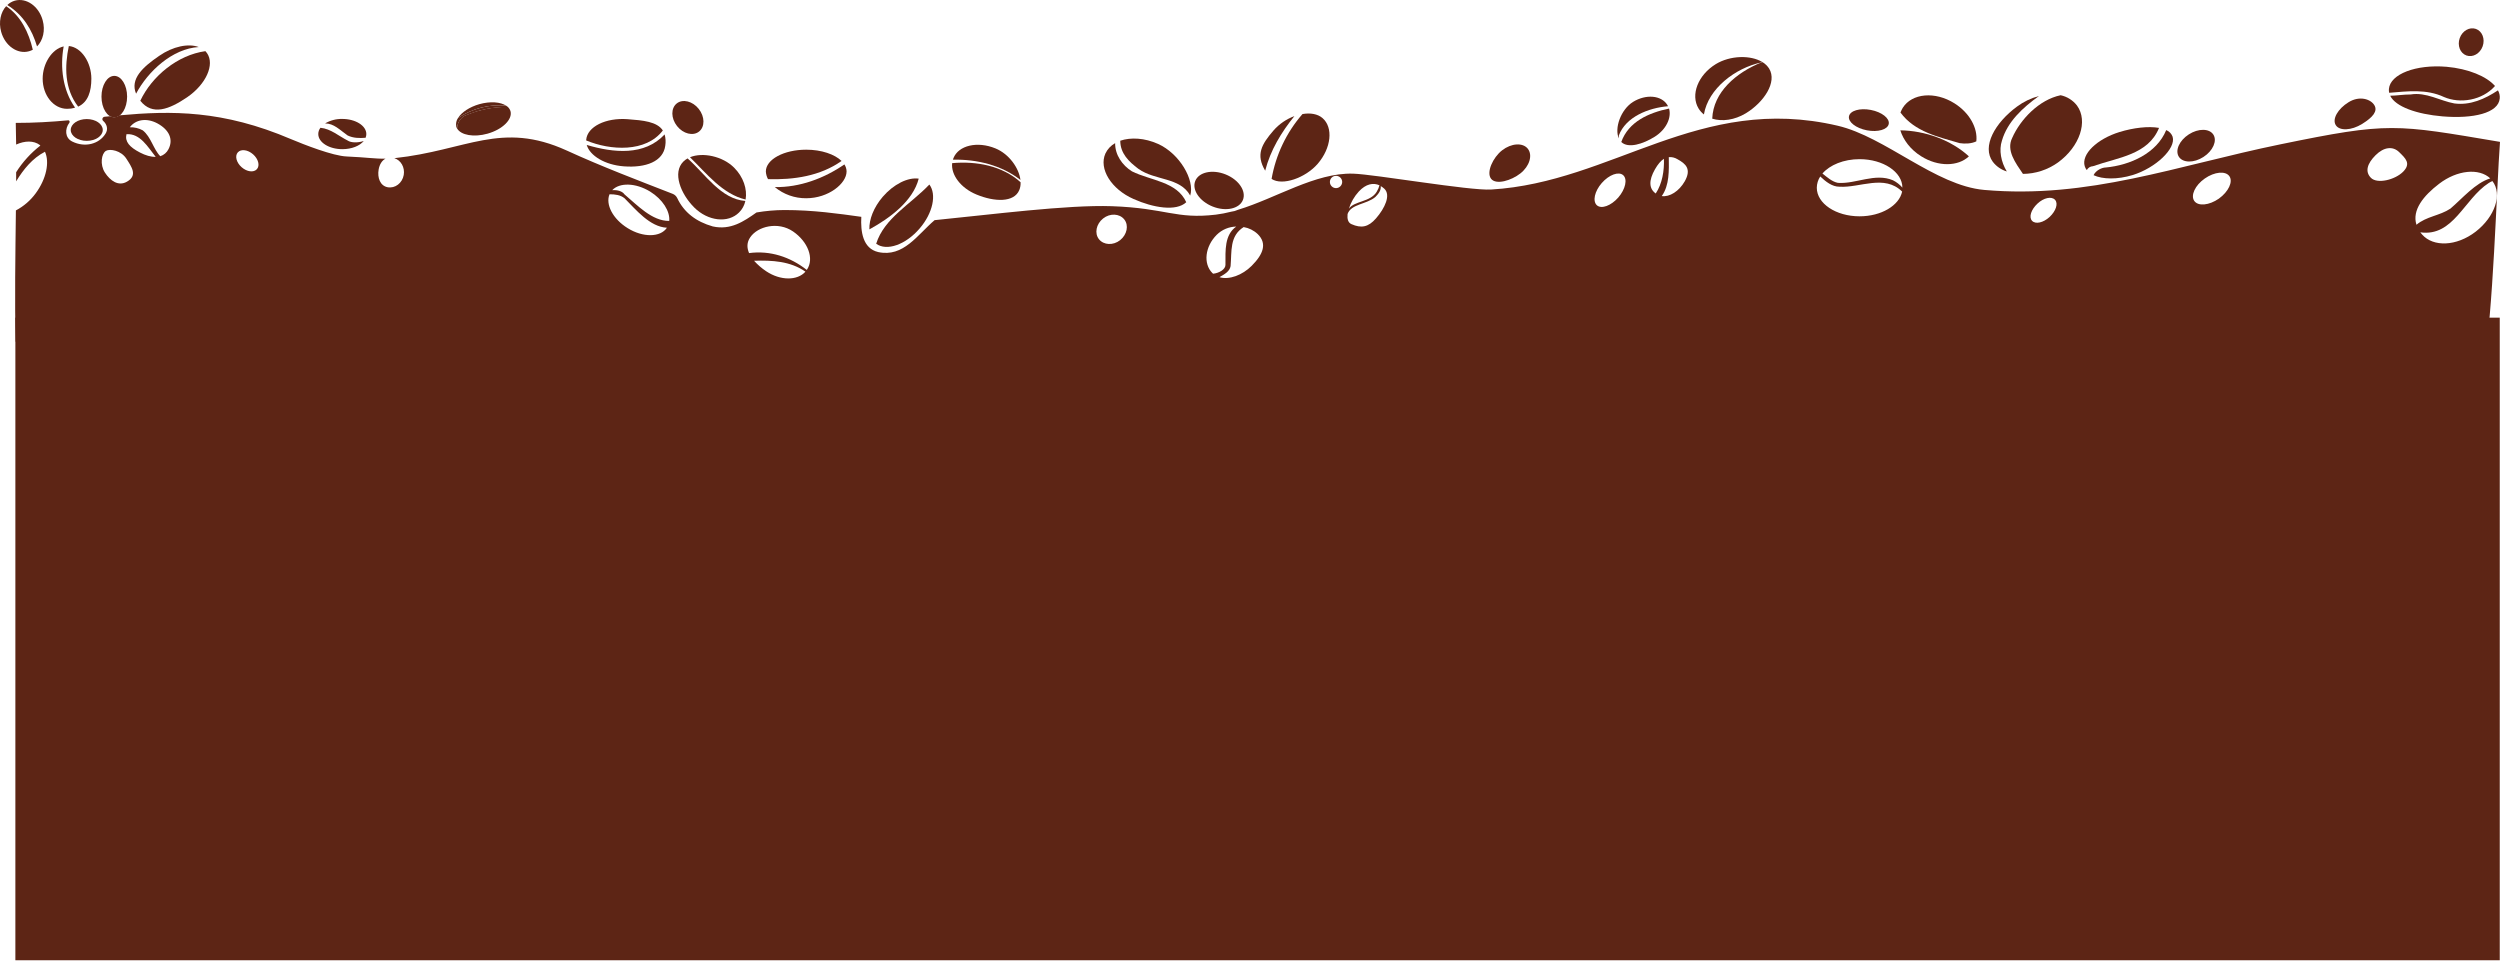
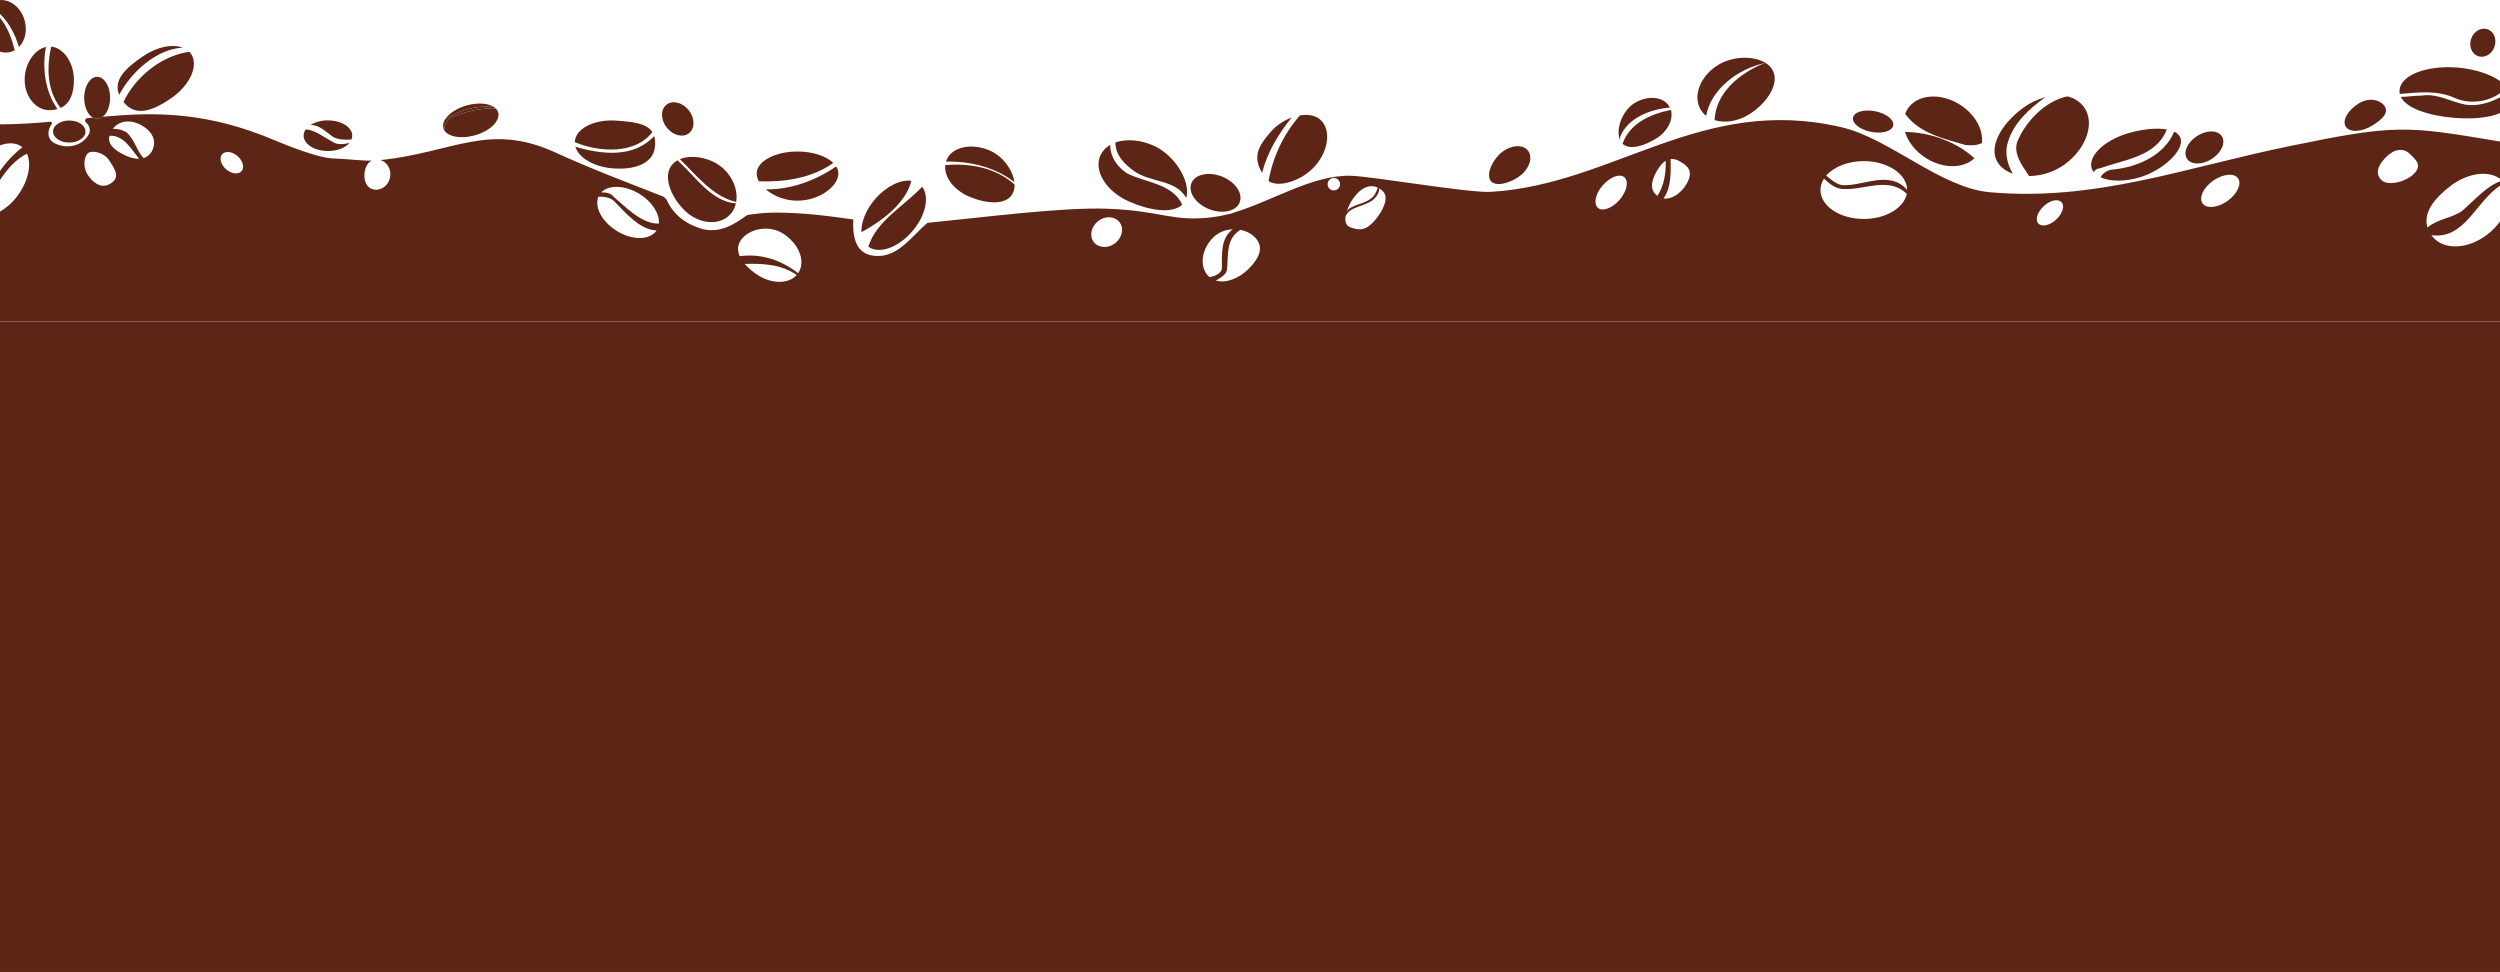
- <svg xmlns="http://www.w3.org/2000/svg" id="aee5cc19-6734-4a90-975c-88aae2fbf8c3" data-name="bf09c82b-3bc6-4156-9080-5dea4ad38586" viewBox="0 0 1951.1 749.42">
-   <path d="M21.3,15.8C18.3,4.8,8.5-2-.4.5A14.06,14.06,0,0,0-6.3,3.9C6,11.6,12.9,22.9,16.9,36.2,21.6,31.5,23.5,23.7,21.3,15.8Z" transform="translate(12 0.02)" fill="#5d2515" />
-   <path d="M-7.2,4.8c-4.3,4.7-6,12.4-3.9,20C-8.1,35.7,1.6,42.5,10.6,40a15.66,15.66,0,0,0,3-1.2C10.5,25.4,4.3,12.5-7.2,4.8Z" transform="translate(12 0.02)" fill="#5d2515" />
-   <path d="M37.7,36.2c-9.2,2-16.4,13.4-16.4,25.2,0,13,8.5,23.5,19,23.5a20.87,20.87,0,0,0,6.1-.8v-.4C37.1,70.6,34.7,52.4,37.7,36.2Z" transform="translate(12 0.02)" fill="#5d2515" />
-   <path d="M41.7,35.9c-3.3,16-3.5,33.3,7.3,47.3,7.7-3.5,10.3-11.9,10.3-21.8C59.3,48.8,51.6,36.8,41.7,35.9Z" transform="translate(12 0.02)" fill="#5d2515" />
-   <ellipse cx="89.2" cy="75.42" rx="10" ry="16.2" fill="#5d2515" />
-   <ellipse cx="67.7" cy="101.42" rx="12.5" ry="8.5" fill="#5d2515" />
-   <path d="M149.6,41.5a10.1,10.1,0,0,0-1.3-1.6c-21.7,3-41.7,19.5-50.8,38.7,9.3,11.8,22.5,6.9,36.8-2.9C148.8,65.7,155.7,50.4,149.6,41.5Z" transform="translate(12 0.02)" fill="#5d2515" />
-   <path d="M112.2,43.6c-12.9,8.8-22.8,18-18,29.5,9.2-17.4,28.3-35.2,48.9-36.4C135.1,33.7,123,36.1,112.2,43.6Z" transform="translate(12 0.02)" fill="#5d2515" />
-   <path d="M259.4,109.7c-7-3.5-13.2-9.2-21.3-10a7.88,7.88,0,0,0-1.7,4.9c0,6.5,8.4,11.8,18.8,11.8,7.3,0,13.6-2.6,16.7-6.4C267.2,111.6,261.9,111.4,259.4,109.7Z" transform="translate(12 0.02)" fill="#5d2515" />
-   <path d="M273.3,107.5a7.17,7.17,0,0,0,.6-2.9c0-6.5-8.4-11.8-18.8-11.8a25.36,25.36,0,0,0-13.4,3.5c6.9,0,11.5,5.1,17.6,9.4C263.7,107.8,268.4,107.9,273.3,107.5Z" transform="translate(12 0.02)" fill="#5d2515" />
-   <path d="M384.3,83.4a81.31,81.31,0,0,0-31.9,6.2c-4.4,1.2-7.6,6-7.7,10.6,3,5.3,13.1,7.1,23.8,4.1,11.7-3.3,19.7-11.2,17.9-17.6A7.77,7.77,0,0,0,384.3,83.4Z" transform="translate(12 0.02)" fill="#5d2515" />
-   <path d="M383.1,82.5c-4.5-3-12.6-3.6-21.1-1.2-7.6,2.2-13.7,6.3-16.5,10.7C356.5,84.7,370.2,81,383.1,82.5Z" transform="translate(12 0.02)" fill="#5d2515" />
-   <path d="M345.5,92a8.87,8.87,0,0,0-1.4,6.9,5.91,5.91,0,0,0,.6,1.4c.1-4.6,3.3-9.4,7.7-10.6a81.31,81.31,0,0,1,31.9-6.2,10.59,10.59,0,0,0-1.2-1C370.2,81,356.5,84.7,345.5,92Z" transform="translate(12 0.02)" fill="#5d2515" />
-   <path d="M505.3,101.8c-4.5-6.9-15.4-7.9-27.5-8.8-17.1-1.3-31.5,5.9-32.3,16.1v.5C464.5,117.5,492.1,119.1,505.3,101.8Z" transform="translate(12 0.02)" fill="#5d2515" />
-   <path d="M445.9,113.1c2.5,8.5,14.3,15.6,29,16.7,17.1,1.3,30.7-3.8,32.3-16.1a20.2,20.2,0,0,0-.5-8.8C490.9,121.8,466.9,119.3,445.9,113.1Z" transform="translate(12 0.02)" fill="#5d2515" />
-   <path d="M524.6,123.6a15.94,15.94,0,0,0-3.3,2.5c-8.6,8.6-2.2,25.1,8.5,35.8s26.4,12.5,35,3.9a17.78,17.78,0,0,0,4.9-9C550.6,155.4,538.5,135.9,524.6,123.6Z" transform="translate(12 0.02)" fill="#5d2515" />
-   <path d="M569.9,155.7c1.4-8.1-1.7-17.6-9-24.9-8.9-8.9-24.5-12.2-34.4-8.1C539.4,135.3,551.9,151.5,569.9,155.7Z" transform="translate(12 0.02)" fill="#5d2515" />
-   <path d="M644.8,125.6c-5.4-5.2-15.7-8.8-27.6-8.8-17.4,0-31.5,7.6-31.5,17a13.86,13.86,0,0,0,1.7,6C607.5,140.4,628.1,137.4,644.8,125.6Z" transform="translate(12 0.02)" fill="#5d2515" />
-   <path d="M592.7,146a37.88,37.88,0,0,0,24.5,8.7c17.4,0,31.5-11.5,31.5-20.9a10.16,10.16,0,0,0-1.7-5.5C631,139.3,612,146.3,592.7,146Z" transform="translate(12 0.02)" fill="#5d2515" />
-   <ellipse cx="524.89" cy="91.71" rx="10.8" ry="14" transform="translate(68.77 346.27) rotate(-38.45)" fill="#5d2515" />
-   <path d="M705,139.4c-8.3-1.2-19.5,4.2-28.1,14.2-7.1,8.3-10.7,17.8-10.4,25.4C682.8,170.1,700.6,156.7,705,139.4Z" transform="translate(12 0.02)" fill="#5d2515" />
-   <path d="M713.3,144c-14.6,15.4-35.2,26.2-41.5,46.2,8.2,6,23.1.8,34-12C716.1,166.2,719.1,151.6,713.3,144Z" transform="translate(12 0.02)" fill="#5d2515" />
-   <path d="M731.1,127.3c-1,9.2,6.8,19.5,19,24.5,14,5.8,29.3,6.4,33.4-3.5a14,14,0,0,0,1-6.1C770.2,129.3,749.9,125.6,731.1,127.3Z" transform="translate(12 0.02)" fill="#5d2515" />
-   <path d="M784.4,140.4c-1.2-9.3-8.8-20.2-19.5-24.6-14.1-5.8-28.8-2.4-32.8,7.6a5.64,5.64,0,0,0-.4,1.2C750.3,124.2,769.5,128.8,784.4,140.4Z" transform="translate(12 0.02)" fill="#5d2515" />
-   <path d="M891.8,112.3c-10.5-4.7-21.3-5.3-29.5-2.5,0,9.8,6.6,16.3,14.1,21.9,13.1,9.4,32.4,6.4,40.5,20.9C920.6,140.4,908.5,119.8,891.8,112.3Z" transform="translate(12 0.02)" fill="#5d2515" />
-   <path d="M871.4,133.7c-7.5-4.7-13.2-12.8-13.1-22a18.05,18.05,0,0,0-7.6,8.1c-5.3,11.9,4.5,27.8,22,35.5,15.2,6.8,33.3,9.9,41.1,2.5C906.5,141.6,886,141,871.4,133.7Z" transform="translate(12 0.02)" fill="#5d2515" />
-   <path d="M982,101.7c-9.6,11.1-14,19-6.6,31.5,4.1-16,12.6-30,22.8-42.6A40.23,40.23,0,0,0,982,101.7Z" transform="translate(12 0.02)" fill="#5d2515" />
-   <path d="M1020.1,92.1c-3.7-3.2-9.5-4.2-15.6-3.1a104.16,104.16,0,0,0-24.1,50.6c8.3,5.6,26.4-.7,36-11.8C1027,115.5,1028.7,99.5,1020.1,92.1Z" transform="translate(12 0.02)" fill="#5d2515" />
-   <ellipse cx="941.2" cy="150.69" rx="13.5" ry="20" transform="matrix(0.37, -0.93, 0.93, 0.37, 463.04, 968.2)" fill="#5d2515" />
-   <path d="M1151.7,139.5c-3.9-5,1.4-16.6,8.6-22.2s16.2-6.2,20.1-1.2,1.3,13.6-5.8,19.2S1155.6,144.5,1151.7,139.5Z" transform="translate(12 0.02)" fill="#5d2515" />
-   <path d="M1362.6,48.7l.8-.3c-9.2-5.6-25.1-5.2-36.3,1.6-13.9,8.5-19.9,24-13.5,34.6a17.11,17.11,0,0,0,4.2,4.7C1321.2,69.1,1342.2,53.1,1362.6,48.7Z" transform="translate(12 0.02)" fill="#5d2515" />
-   <path d="M1363.5,48.4l-.8.3,1-.2Z" transform="translate(12 0.02)" fill="#5d2515" />
-   <path d="M1368.7,53.5a16.24,16.24,0,0,0-5.1-5l-1,.2c-19.6,8-37.5,23.1-38.3,43.9,7.7,2.4,17.4,1.1,26.2-4.2C1364.5,79.9,1375.2,64.1,1368.7,53.5Z" transform="translate(12 0.02)" fill="#5d2515" />
-   <path d="M1289.8,82.9a6,6,0,0,0-.6-1.1c-4.7-7.5-16.6-8.5-26.7-2.3-9.6,6-14.7,20.6-11.1,28.5v-2.3C1256.8,91.2,1274.6,84.1,1289.8,82.9Z" transform="translate(12 0.02)" fill="#5d2515" />
-   <path d="M1253.3,110.8c5.4,5.2,16.8,1.7,26.1-4.1,8.8-5.5,13.3-14.7,11.2-22C1274.8,88,1259,94.9,1253.3,110.8Z" transform="translate(12 0.02)" fill="#5d2515" />
-   <path d="M1487.3,121.9c13.3,8.4,28.9,8.1,37.3.1-13.9-12.8-34.5-20.1-53.5-20.3C1473.4,109.2,1479,116.7,1487.3,121.9Z" transform="translate(12 0.02)" fill="#5d2515" />
-   <path d="M1513.3,80.6c-15.1-9.5-33.1-7.9-40.3,3.5a25.28,25.28,0,0,0-1.8,3.7c11.1,15.1,29.6,19,46.2,23.9,4.1.6,9.1.5,13-1.4C1531.6,99.9,1525.1,88,1513.3,80.6Z" transform="translate(12 0.02)" fill="#5d2515" />
-   <ellipse cx="1446.5" cy="93.72" rx="8.1" ry="15.8" transform="translate(1093.22 1496.49) rotate(-79.11)" fill="#5d2515" />
-   <path d="M1550.4,109.7c4.3-14.7,16.1-25.6,28.9-34.8a50.77,50.77,0,0,0-17.2,8.3c-17,12.5-27.7,31.1-18.8,43.1a21.77,21.77,0,0,0,10.9,7.5C1549.7,126.4,1547.9,117.2,1550.4,109.7Z" transform="translate(12 0.02)" fill="#5d2515" />
-   <path d="M1609,82.4a21.89,21.89,0,0,0-12.8-8.1c-16.8,3.5-31.4,18.8-37.8,33.3-4.8,9.7,2.5,19.4,8.4,28.1a47.59,47.59,0,0,0,27.3-8.9C1611.2,114.4,1617.8,94.5,1609,82.4Z" transform="translate(12 0.02)" fill="#5d2515" />
-   <path d="M1673,99.8c-8.3-1.5-20-.1-30.8,3.2-17.8,5.5-30,17.4-27.2,26.7a8.7,8.7,0,0,0,1.6,3,5.79,5.79,0,0,1,4.8-3C1641.1,122.8,1664.5,120.8,1673,99.8Z" transform="translate(12 0.02)" fill="#5d2515" />
-   <path d="M1683.6,106.7a8.79,8.79,0,0,0-5-5.2c-7.4,18.1-28.1,27.4-47.2,29.2-3,0-7.8,2.3-9.5,6,7.1,3.3,18.6,3.5,30.5-.1C1670.3,131.1,1686.4,115.9,1683.6,106.7Z" transform="translate(12 0.02)" fill="#5d2515" />
-   <path d="M1821,79.7c8.5-5.2,17.1-2.4,20,2.3s-1.1,9.5-9.5,14.7-17.7,5.6-20.6.9S1812.5,84.9,1821,79.7Z" transform="translate(12 0.02)" fill="#5d2515" />
-   <path d="M1903.4,80.7c-11-2-22-9-34-7-5.7,0-10.5.9-16,1,4.2,8.6,20.8,14.4,40.8,16.1,23.9,2,43.7-2.5,44.7-14a10.66,10.66,0,0,0-1.4-6.3C1927.4,77.2,1915.8,82.4,1903.4,80.7Z" transform="translate(12 0.02)" fill="#5d2515" />
-   <path d="M1895.4,75.7c12.5,5.4,29.8,2.7,39.8-8.6-6.5-7.5-20.8-13.5-37.8-15-23.9-2-44,5.7-45,17.3a10.12,10.12,0,0,0,.2,3C1867.2,71.2,1881.7,69.3,1895.4,75.7Z" transform="translate(12 0.02)" fill="#5d2515" />
-   <ellipse cx="1701.96" cy="113.72" rx="16" ry="10.5" transform="translate(220.28 937.47) rotate(-32.7)" fill="#5d2515" />
-   <ellipse cx="1916.62" cy="32.92" rx="11" ry="9.5" transform="translate(1253.42 1826.99) rotate(-70.36)" fill="#5d2515" />
-   <path d="M1767.8,112.6c-81.4,16.7-149.7,42.8-231.3,35.6-38.1-3.4-77.1-41.4-114.3-50.1-108.1-25.3-175.6,44.2-270.5,49.8-16.8,1-90.9-11.9-107.8-12.4-29.5-.8-60,19.2-89.7,28.2a16.84,16.84,0,0,1-5.3,1.5,97.69,97.69,0,0,1-12,2.3c-31.2,3.7-38.8-5.1-81.2-6.6-34.7-1.2-93.8,6.5-138.3,10.9-13.4,11.4-24.3,29.2-44,24.9-12.1-2.8-13.8-16-13.2-27.5-18-2.5-37.4-5.3-60-5.3a132.78,132.78,0,0,0-21.8,1.9c-9.9,7-20.2,14-34.1,10.9-13-3.7-22.5-10.9-27.8-22.2a6.64,6.64,0,0,0-3.4-3.2c-26.9-10.5-55.2-21.2-82.7-33.8-51.3-23.4-78.3-.1-134.4,5.9h-.3c5.2,1.6,8.4,7.2,7.4,13.1-1.1,6.4-6.8,10.7-12.6,9.6s-8.1-7.4-7-13.8c.7-4,2.6-7.1,5.4-8.5-8.2.2-14.3-1-30.3-1.7-10.8-.4-33.4-9.3-43.4-13.5C161.8,85.8,121.8,86.3,81.2,90A7.17,7.17,0,0,1,77,91.5a6.81,6.81,0,0,1-3.1-.8l-4.3.4a1.9,1.9,0,0,0-1.7,2.1,1.85,1.85,0,0,0,.7,1.2c2.9,2.6,4,6.5,1.7,10-5,8-16,11-26,6-5.7-2.9-5.8-9.8-2.2-14.6a1.25,1.25,0,0,0-.2-1.7.78.78,0,0,0-.8-.2c-13,1.2-26.4,2-40.8,2,.1,5.5.2,11.2.3,16.9,6.9-3.1,13.7-3.2,18.4.3a1.21,1.21,0,0,1,.5.5A81.31,81.31,0,0,0,.6,134.4v7.1c5.8-9.5,12.7-18,22.5-23.1,3.7,8.2,1.1,21.1-7.2,32.4A45.39,45.39,0,0,1,.4,164.2C0,199.1-.6,234.7.2,266.7c685.3,0,1240,8.05,1926.11,18.15,7.4-38.1,10.19-139.75,12.79-174.15C1857.1,96.9,1852.9,95.1,1767.8,112.6ZM87.2,141.7c-6.8,4-13.2-.7-17.3-7s-2.7-14.9.8-17c3.1-1.8,11.8-.3,15.9,6.1S95.6,136.8,87.2,141.7Zm10-22.7c-8.1-4.2-11.9-8.5-10.5-14.3,10.7-.7,16.6,9.9,22.8,17.7-3.7.1-7.9-1.1-12.3-3.4Zm22.3-2.6a10.9,10.9,0,0,1-6.4,5.5c-5.4-5.4-7.2-15.1-13.7-20.2a19.83,19.83,0,0,0-10.1-2.4c4.4-5.9,12.8-7.6,21.4-3.1C120.2,101.3,123.4,108.9,119.5,116.4Zm69,15.6c-2.5,2.8-7.8,2.1-11.9-1.5s-5.5-8.8-3-11.6,7.8-2.1,11.9,1.5,5.5,8.8,3,11.6Zm289.3,46c-11.5-7.1-17.4-18.5-14.1-26.4,4.4,0,8.5.5,11.7,3.1,8.9,8.9,19.8,22.4,33.1,23C503.5,185.3,489.8,185.5,477.8,178Zm32.5-5.6c-13.4.2-24.9-12.3-34.9-20.7-1.7-2.5-5.5-3.6-9.6-3.3,5.7-6.1,18.3-5.8,29.6,1.1C505.2,155.6,511,164.9,510.3,172.4ZM586,211.7a49.59,49.59,0,0,1-9.5-8.2c14-.5,28.4.3,40.1,8.5-6.3,7.1-19.5,7.1-30.6-.3Zm31.8-1.3-.2.2c-12.9-10.1-28.5-15.3-45-13.1-1.8-4.2-1.8-8.4.9-12.3,5.8-8.6,21.7-12.6,33.4-4.6S623.6,201.8,617.8,210.4Zm244.4-23c-5.4,4.3-12.8,3.9-16.5-.7s-2.2-11.9,3.2-16.2,12.8-3.9,16.5.7S867.6,183.1,862.2,187.4Zm186.3-38c5.6-6,11.3-7,16.1-4.8a19.2,19.2,0,0,1-2.2,5.1c-4.9,8.1-17.6,7-21.7,13.2a35.94,35.94,0,0,1,7.8-13.5ZM934.2,213.1c-7.3-7.3-5.8-20.7,3.4-29.9a22.3,22.3,0,0,1,15.2-6.4c-9.2,6.6-8.4,18.3-8.4,29.9,0,3.6-5,6.4-9.6,6.9C934.6,213.4,934.4,213.3,934.2,213.1Zm30.6-5.6c-7.2,7.2-17.5,11.1-25.1,8.8,4-2.3,8-4.5,8.7-8.6,1-11.7-.9-23.5,10.2-30.5a21,21,0,0,1,11,5.5C977,190,974,198.3,964.8,207.5Zm65.9-60.7a4.8,4.8,0,0,1-4.8-4.8,4.8,4.8,0,1,1,9.6,0h0a4.87,4.87,0,0,1-4.8,4.8Zm31.2,23.6c-6,6.9-11.5,7.9-19.2,4.5-2.7-1.2-3.4-4.2-3-7.9,2.7-7.9,15-7.5,21.7-13.3,2.6-2.6,4.5-5.2,4.2-8.5a17.13,17.13,0,0,1,2.7,2C1073.7,152.1,1068.8,162.5,1061.9,170.4ZM1251,154.1c-5.7,6.5-13.2,9.2-16.7,6.1s-1.9-10.9,3.8-17.4,13.2-9.2,16.7-6.1,1.8,10.9-3.8,17.4Zm28.6-22c2.3-4,4.6-6.7,7-8.2.3,9.5-1.3,19.3-6.4,27.1-5.3-3.8-5.6-10.1-.6-18.9Zm23.3,9.3c-4.5,7.9-11.9,12.5-18,11.6,6.1-8.5,5.6-20.1,5.5-30.4a11.15,11.15,0,0,1,6.7,1.6c6.6,3.6,11.1,7.7,5.8,17.2Zm136.4,27.4c-18.5,0-33.4-10-33.4-22.3a16.27,16.27,0,0,1,2.7-8.8c4.3,4.1,9.3,8,14.9,8,16.2,1,35.1-9.9,49,3.8-2.3,10.9-16.3,19.3-33.2,19.3Zm26.1-28.1c-14-6-29,3-43,2-4.6-.9-8.4-4.4-12.1-7.3,5.8-6.7,16.6-11.2,29-11.2,18.4,0,33.4,10,33.4,22.2a24,24,0,0,0-7.3-5.7Zm122.2,28.6c-4.9,4.5-11,5.9-13.7,3s-.7-8.8,4.2-13.4,11-5.9,13.7-3,.7,8.8-4.2,13.4ZM1719.7,155c-7.6,5.3-16.2,6.1-19.2,1.8s.6-12.2,8.2-17.5,16.2-6.1,19.2-1.8-.7,12.1-8.2,17.5Zm143.8-21c-6.4,6.4-20.2,9.7-25.1,4.8s-2.9-11.2,3.6-17.7,13.5-7.2,18.4-2.4,9.5,8.8,3.1,15.3Zm28.1,9.4c14.1-10.8,31.2-12.4,39.9-4.2-11.7,3.6-21.6,15.5-31.1,23.6-8.4,5.6-18.7,6-26.5,12.6-3.6-11.4,5.4-22.6,17.7-32Zm28.5,37.4c-15.1,11.6-33.1,12-41.7,2.3l-1.5-1.8c25.9,3.6,34-25.9,53.4-38.5a15.93,15.93,0,0,1,2.9-1.5c7.9,10.2,2,27.8-13.1,39.5Z" transform="translate(12 0.02)" fill="#5d2515" />
-   <rect x="12" y="247.91" width="1938.9" height="501.51" fill="#5d2515" />
+ <svg xmlns="http://www.w3.org/2000/svg" viewBox="0 0 1927.55 749.42">
+   <g id="b3610b29-1953-42b4-a9ea-a7132fb44d35" data-name="Layer 2">
+     <path d="M68.4,117.72c-3.5,2.1-4.9,10.7-.8,17s10.5,11,17.3,7c8.4-4.9,3.5-11.5-.6-17.9S71.5,115.92,68.4,117.72Z" transform="translate(0)" fill="none" />
+     <path d="M1839.7,121.1c-6.5,6.5-8.5,12.8-3.6,17.7s18.7,1.6,25.1-4.8h0c6.4-6.48,1.8-10.5-3.1-15.3S1846.2,114.6,1839.7,121.1Z" transform="translate(0)" fill="none" />
+     <path d="M84.4,104.72c-1.4,5.8,2.4,10.1,10.5,14.3v0c4.4,2.32,8.6,3.52,12.3,3.42C101,114.62,95.1,104,84.4,104.72Z" transform="translate(0)" fill="none" />
+     <path d="M183.2,120.42c-4.1-3.6-9.4-4.3-11.9-1.5s-1.1,8,3,11.6,9.4,4.3,11.9,1.5v0C188.7,129.22,187.3,124,183.2,120.42Z" transform="translate(0)" fill="none" />
+     <path d="M108.4,96.22c-8.6-4.5-17-2.8-21.4,3.1a19.86,19.86,0,0,1,10.1,2.4c6.5,5.1,8.3,14.8,13.7,20.2a10.86,10.86,0,0,0,6.4-5.5C121.1,108.92,117.9,101.32,108.4,96.22Z" transform="translate(0)" fill="none" />
+     <path d="M1889.3,143.4h0c-12.3,9.4-21.3,20.6-17.7,32,7.8-6.6,18.1-7,26.5-12.6,9.05-7.72,18.47-18.86,29.45-23v-1.94C1918.47,131.23,1902.56,133.25,1889.3,143.4Z" transform="translate(0)" fill="none" />
+     <path d="M17.2,113.6a1.15,1.15,0,0,0-.5-.5c-4.31-3.21-10.39-3.38-16.7-1v19.73A81.35,81.35,0,0,1,17.2,113.6Z" transform="translate(0)" fill="none" />
+     <path d="M1874.6,181.3l1.5,1.8c8.6,9.7,26.6,9.3,41.7-2.3h0a49.36,49.36,0,0,0,9.75-10v-27.7C1908.48,155.87,1900.3,184.87,1874.6,181.3Z" transform="translate(0)" fill="none" />
+     <path d="M13.6,150.8c8.3-11.3,10.9-24.2,7.2-32.4C11.94,123,5.45,130.41,0,138.8v24.33A45.41,45.41,0,0,0,13.6,150.8Z" transform="translate(0)" fill="none" />
+     <path d="M1294.8,124.22a11.11,11.11,0,0,0-6.7-1.6c.1,10.3.6,21.9-5.5,30.4,6.1.9,13.5-3.7,18-11.6C1305.9,131.92,1301.4,127.82,1294.8,124.22Z" transform="translate(0)" fill="none" />
+     <path d="M1284.3,123.92c-2.4,1.5-4.7,4.2-7,8.2-5,8.8-4.7,15.1.6,18.9C1283,143.22,1284.6,133.42,1284.3,123.92Z" transform="translate(0)" fill="none" />
+     <path d="M1235.8,142.82c-5.7,6.5-7.3,14.3-3.8,17.4s11,.4,16.7-6.1,7.3-14.3,3.8-17.4S1241.5,136.32,1235.8,142.82Z" transform="translate(0)" fill="none" />
+     <path d="M1066,147.22a17.63,17.63,0,0,0-2.7-2c.3,3.3-1.6,5.9-4.2,8.5-6.7,5.8-19,5.4-21.7,13.3-.4,3.7.3,6.7,3,7.9,7.7,3.4,13.2,2.4,19.2-4.5h0C1066.5,162.52,1071.4,152.12,1066,147.22Z" transform="translate(0)" fill="none" />
+     <path d="M1706.4,139.3c-7.6,5.3-11.2,13.2-8.2,17.5s11.6,3.5,19.2-1.8,11.2-13.2,8.2-17.5S1714,134,1706.4,139.3Z" transform="translate(0)" fill="none" />
+     <path d="M1575.8,158.92c-4.9,4.6-6.9,10.5-4.2,13.4s8.8,1.5,13.7-3h0c4.9-4.6,6.9-10.5,4.2-13.4S1580.7,154.32,1575.8,158.92Z" transform="translate(0)" fill="none" />
+     <path d="M1028.4,137.22a4.8,4.8,0,0,0,0,9.6,4.85,4.85,0,0,0,4.8-4.8A4.8,4.8,0,0,0,1028.4,137.22Z" transform="translate(0)" fill="none" />
+     <path d="M1437,124.22c-12.4,0-23.2,4.5-29,11.2,3.7,2.9,7.5,6.4,12.1,7.3,14,1,29-8,43-2a24,24,0,0,1,7.3,5.7C1470.4,134.22,1455.4,124.22,1437,124.22Z" transform="translate(0)" fill="none" />
+     <path d="M1421.2,145.72c-5.6,0-10.6-3.9-14.9-8a16.42,16.42,0,0,0-2.7,8.8c0,12.3,14.9,22.3,33.4,22.3,16.9,0,30.9-8.4,33.2-19.3C1456.3,135.82,1437.4,146.72,1421.2,145.72Z" transform="translate(0)" fill="none" />
+     <path d="M1060.1,149.72a18.93,18.93,0,0,0,2.2-5.1c-4.8-2.2-10.5-1.2-16.1,4.8h0a36.24,36.24,0,0,0-7.8,13.5C1042.5,156.72,1055.2,157.82,1060.1,149.72Z" transform="translate(0)" fill="none" />
+     <path d="M846.6,170.52c-5.4,4.3-6.9,11.6-3.2,16.2s11.1,5,16.5.7,6.9-11.6,3.2-16.2S852,166.22,846.6,170.52Z" transform="translate(0)" fill="none" />
+     <path d="M604.6,180.62c-11.7-8-27.6-4-33.4,4.6-2.7,3.9-2.7,8.1-.9,12.3,16.5-2.2,32.1,3,45,13.1l.2-.2C621.3,201.82,616.3,188.62,604.6,180.62Z" transform="translate(0)" fill="none" />
+     <path d="M942.1,206.72c0-11.6-.8-23.3,8.4-29.9a22.27,22.27,0,0,0-15.2,6.4c-9.2,9.2-10.7,22.6-3.4,29.9h0c.2.2.4.3.6.5C937.1,213.12,942.1,210.32,942.1,206.72Z" transform="translate(0)" fill="none" />
+     <path d="M493.1,149.52c-11.3-6.9-23.9-7.2-29.6-1.1,4.1-.3,7.9.8,9.6,3.3,10,8.4,21.5,20.9,34.9,20.7C508.7,164.92,502.9,155.62,493.1,149.52Z" transform="translate(0)" fill="none" />
+     <path d="M473.1,154.72c-3.2-2.6-7.3-3.1-11.7-3.1-3.3,7.9,2.6,19.3,14.1,26.4v0c12,7.52,25.7,7.32,30.7-.28C492.9,177.12,482,163.62,473.1,154.72Z" transform="translate(0)" fill="none" />
+     <path d="M19,15.82c2.2,7.9.3,15.7-4.4,20.4C11.65,26.41,7.11,17.69,0,10.7v3c5.66,7.17,9.2,16,11.3,25.13a16.2,16.2,0,0,1-3,1.2A14.56,14.56,0,0,1,0,39.83V95.89c13.64-.07,26.41-.85,38.8-2a.79.79,0,0,1,.8.2,1.24,1.24,0,0,1,.2,1.7c-3.6,4.8-3.5,11.7,2.2,14.6,10,5,21,2,26-6,2.3-3.5,1.2-7.4-1.7-10a1.84,1.84,0,0,1-.7-1.2,1.91,1.91,0,0,1,1.7-2.08l4.3-.4.16.07c-4-2.13-6.86-8.2-6.86-15.37,0-9,4.48-16.2,10-16.2s10,7.25,10,16.2c0,6.42-2.31,12-5.65,14.57,40.48-3.67,80.4-4.1,133.65,18.63,10,4.2,32.6,13.1,43.4,13.5,16,.7,22.1,1.9,30.3,1.7-2.8,1.4-4.7,4.5-5.4,8.5-1.1,6.4,1.2,12.7,7,13.8s11.5-3.2,12.6-9.6c1-5.9-2.2-11.5-7.4-13.1h.3c56.1-6,83.1-29.3,134.4-5.9,27.5,12.6,55.8,23.3,82.7,33.8a6.59,6.59,0,0,1,3.4,3.2c5.3,11.3,14.8,18.5,27.8,22.2,13.9,3.1,24.2-3.9,34.1-10.9a132.69,132.69,0,0,1,21.8-1.9c22.6,0,42,2.8,60,5.3-.6,11.5,1.1,24.7,13.2,27.5,19.7,4.3,30.6-13.5,44-24.9,44.5-4.4,103.6-12.1,138.3-10.9,42.4,1.5,50,10.3,81.2,6.6a96.2,96.2,0,0,0,12-2.3,16.85,16.85,0,0,0,5.3-1.5c29.7-9,60.2-29,89.7-28.2,16.9.5,91,13.4,107.8,12.4,94.9-5.6,162.4-75.1,270.5-49.8,37.2,8.7,76.2,46.7,114.3,50.1,81.6,7.2,149.9-18.9,231.3-35.6,81.78-16.82,88.86-15.81,162-3.48v-22c-8.2,3.67-21.17,4.85-35.65,3.64-20-1.7-36.6-7.5-40.8-16.1,5.5-.1,10.3-1,16-1,12-2,23,5,34,7,9.38,1.29,18.29-1.38,26.45-5.65V71.88c-10.1,7.17-24,8.37-34.45,3.84-13.7-6.4-28.2-4.5-42.8-3.3a10.44,10.44,0,0,1-.2-3c1-11.6,21.1-19.3,45-17.3,13.28,1.17,24.9,5.1,32.45,10.33V0H0V.06C8.1-.56,16.3,5.93,19,15.82ZM1905.38,29.75c2-5.72,7.7-8.93,12.64-7.17s7.29,7.83,5.25,13.55-7.7,8.93-12.64,7.17S1903.33,35.47,1905.38,29.75Zm-86.68,50c8.5-5.2,17.1-2.4,20,2.3s-1.1,9.5-9.5,14.7-17.7,5.6-20.6.9S1810.2,84.92,1818.7,79.72ZM1694,104.86c7.43-4.77,16-4.69,19.13.19s-.35,12.71-7.79,17.48-16,4.69-19.13-.19S1686.53,109.63,1694,104.86Zm-12.67,1.86c2.8,9.2-13.3,24.4-31.2,29.9-11.9,3.6-23.4,3.4-30.5.1,1.7-3.7,6.5-6,9.5-6,19.1-1.8,39.8-11.1,47.2-29.2A8.73,8.73,0,0,1,1681.3,106.72Zm-41.4-3.7c10.8-3.3,22.5-4.7,30.8-3.2-8.5,21-31.9,23-51.6,29.9a5.8,5.8,0,0,0-4.8,3,9.05,9.05,0,0,1-1.6-3C1609.9,120.42,1622.1,108.52,1639.9,103Zm-33.2-20.6c8.8,12.1,2.2,32-14.9,44.4a47.53,47.53,0,0,1-27.3,8.9c-5.9-8.7-13.2-18.4-8.4-28.1,6.4-14.5,21-29.8,37.8-33.3A21.84,21.84,0,0,1,1606.7,82.42Zm-46.9.8a50.7,50.7,0,0,1,17.2-8.3c-12.8,9.2-24.6,20.1-28.9,34.8-2.5,7.5-.7,16.7,3.8,24.1a21.81,21.81,0,0,1-10.9-7.5C1532.1,114.32,1542.8,95.72,1559.8,83.22Zm-89.1.9c7.2-11.4,25.2-13,40.3-3.5,11.8,7.38,18.3,19.3,17.1,29.7-3.9,1.9-8.9,2-13,1.4-16.6-4.9-35.1-8.8-46.2-23.9A25.28,25.28,0,0,1,1470.7,84.12Zm51.6,37.9c-8.4,8-24,8.3-37.3-.1-8.3-5.2-13.9-12.7-16.2-20.2C1487.8,101.92,1508.4,109.22,1522.3,122Zm-93.58-31.27c.84-4.39,8.47-6.61,17-5s14.83,6.55,14,10.94-8.48,6.62-17,5S1427.87,95.15,1428.72,90.75ZM1324.8,50c11.2-6.8,27.1-7.2,36.3-1.6l-.8.3.21,0,.69-.26.2.1-.08,0a16.1,16.1,0,0,1,5.08,5c6.5,10.6-4.2,26.4-18.2,34.9-8.8,5.3-18.5,6.6-26.2,4.2.8-20.8,18.7-35.9,38.3-43.9-20.4,4.4-41.4,20.4-44.8,40.6a17.29,17.29,0,0,1-4.2-4.7C1304.9,74,1310.9,58.52,1324.8,50Zm-47.7,56.7c-9.3,5.8-20.7,9.3-26.1,4.1,5.7-15.9,21.5-22.82,37.3-26.1C1290.4,92,1285.9,101.22,1277.1,106.72Zm-16.9-27.2c10.1-6.2,22-5.2,26.7,2.3a5.57,5.57,0,0,1,.6,1.1c-15.2,1.2-33,8.3-38.4,22.8V108C1245.5,100.12,1250.6,85.52,1260.2,79.52ZM1158,117.32c7.2-5.6,16.2-6.2,20.1-1.2s1.3,13.6-5.8,19.2-19,9.2-22.9,4.2S1150.8,122.92,1158,117.32Zm-140.2-25.2c8.6,7.4,6.9,23.4-3.7,35.7-9.6,11.1-27.7,17.4-36,11.8A104.23,104.23,0,0,1,1002.2,89C1008.3,87.92,1014.1,88.92,1017.8,92.12Zm-38.1,9.6a40.22,40.22,0,0,1,16.2-11.1c-10.2,12.6-18.7,26.6-22.8,42.6C965.7,120.72,970.1,112.82,979.7,101.72Zm-61.1,39.56c2.75-6.93,13.32-9.24,23.59-5.15s16.37,13,13.61,20-13.33,9.24-23.6,5.15S915.84,148.21,918.6,141.28Zm-29.1-29c16.7,7.5,28.8,28.1,25.1,40.3-8.1-14.5-27.4-11.5-40.5-20.9-7.5-5.6-14.1-12.1-14.1-21.9C868.2,107,879,107.62,889.5,112.32Zm-41.1,7.5a18.05,18.05,0,0,1,7.6-8.1c-.1,9.2,5.6,17.3,13.1,22,14.6,7.28,35.1,7.9,42.4,24.1-7.8,7.4-25.9,4.3-41.1-2.5C852.9,147.62,843.1,131.72,848.4,119.82Zm-118.6,3.6c4-10,18.7-13.4,32.8-7.6,10.7,4.4,18.3,15.3,19.5,24.6-14.9-11.6-34.1-16.2-52.7-15.8A6.5,6.5,0,0,1,729.8,123.42Zm-1,3.9c18.8-1.7,39.1,2,53.4,14.9a13.84,13.84,0,0,1-1,6.1c-4.1,9.9-19.4,9.3-33.4,3.5C735.6,146.82,727.8,136.52,728.8,127.32ZM711,144c5.8,7.62,2.8,22.22-7.5,34.2-10.9,12.8-25.8,18-34,12C675.8,170.2,696.4,159.4,711,144Zm-36.4,9.62c8.6-10,19.8-15.4,28.1-14.2-4.4,17.3-22.2,30.7-38.5,39.6C663.9,171.42,667.5,161.92,674.6,153.62ZM646.4,133.8c0,9.4-14.1,20.9-31.5,20.9a37.89,37.89,0,0,1-24.5-8.7c19.3.32,38.3-6.68,54.3-17.7A10.08,10.08,0,0,1,646.4,133.8Zm-31.5-17c11.9,0,22.2,3.6,27.6,8.8-16.7,11.8-37.3,14.8-57.4,14.2a14.05,14.05,0,0,1-1.7-6C583.4,124.42,597.5,116.82,614.9,116.82Zm-52.4,49c-8.6,8.6-24.3,6.8-35-3.9s-17.1-27.2-8.5-35.8a16.39,16.39,0,0,1,3.3-2.5c13.9,12.3,26,31.8,45.1,33.2A17.65,17.65,0,0,1,562.5,165.82Zm-3.9-35c7.3,7.3,10.4,16.8,9,24.9-18-4.2-30.5-20.4-43.4-33C534.1,118.62,549.7,121.92,558.6,130.82ZM513.87,80.74C518.54,77,526.22,78.93,531,85s4.92,14,.25,17.68-12.36,1.81-17.16-4.25S509.2,84.45,513.87,80.74Zm-9,33c-1.6,12.3-15.2,17.4-32.3,16.1-14.7-1.1-26.5-8.2-29-16.7,21,6.2,45,8.7,60.8-8.2A20,20,0,0,1,504.9,113.72Zm-61.7-4.6c.8-10.2,15.2-17.4,32.3-16.1,12.1.9,23,1.9,27.5,8.8-13.2,17.3-40.8,15.7-59.8,7.8ZM343.2,92l0,0c2.81-4.38,8.9-8.47,16.48-10.66,8.48-2.39,16.55-1.8,21.06,1.18h0a10.83,10.83,0,0,1,1.11.92H382a7.69,7.69,0,0,1,2.1,3.3c1.8,6.4-6.2,14.3-17.9,17.6-10.7,3-20.79,1.2-23.8-4.09v.07a6,6,0,0,1-.6-1.4A8.93,8.93,0,0,1,343.2,92Zm-90.4.82c10.4,0,18.8,5.3,18.8,11.8a7,7,0,0,1-.6,2.9c-4.9.4-9.6.3-14-1.8-6.1-4.3-10.7-9.4-17.6-9.4A25.35,25.35,0,0,1,252.8,92.82Zm-17,6.9c8.1.8,14.3,6.5,21.3,10,2.5,1.7,7.8,1.9,12.5.3-3.1,3.8-9.4,6.4-16.7,6.4-10.4,0-18.8-5.3-18.8-11.8A7.92,7.92,0,0,1,235.8,99.72Zm-88.5-58.2c6.1,8.9-.8,24.2-15.3,34.2-14.3,9.8-27.5,14.7-36.8,2.9,9.1-19.2,29.1-35.7,50.8-38.7A9.1,9.1,0,0,1,147.3,41.52Zm-37.4,2.1c10.8-7.5,22.9-9.9,30.9-6.9-20.6,1.2-39.7,19-48.9,36.4C87.1,61.62,97,52.42,109.9,43.62Zm-44,57.8c0,4.69-5.6,8.5-12.5,8.5s-12.5-3.81-12.5-8.5,5.6-8.5,12.5-8.5S65.9,96.73,65.9,101.42ZM39.4,35.92c9.9.9,17.6,12.9,17.6,25.5,0,9.9-2.6,18.3-10.3,21.8C35.9,69.22,36.1,51.92,39.4,35.92Zm-4,.3c-3,16.2-.6,34.4,8.7,47.5v.4a20.62,20.62,0,0,1-6.1.8c-10.5,0-19-10.5-19-23.5C19,49.62,26.2,38.22,35.4,36.22Z" transform="translate(0)" fill="none" />
+     <path d="M956.3,177.22c-11.1,7-9.2,18.8-10.2,30.5-.7,4.1-4.7,6.3-8.7,8.6,7.6,2.3,17.9-1.6,25.1-8.8,9.2-9.2,12.2-17.52,4.8-24.8A21,21,0,0,0,956.3,177.22Z" transform="translate(0)" fill="none" />
+     <path d="M574.2,203.52a49.89,49.89,0,0,0,9.5,8.2c11.1,7.4,24.3,7.4,30.6.3C602.6,203.82,588.2,203,574.2,203.52Z" transform="translate(0)" fill="none" />
+     <path d="M19,15.82C16.3,5.93,8.1-.56,0,.06V10.7c7.11,7,11.65,15.71,14.6,25.52C19.3,31.52,21.2,23.72,19,15.82Z" transform="translate(0)" fill="#5d2515" />
+     <path d="M8.3,40a16.2,16.2,0,0,0,3-1.2c-2.1-9.1-5.64-18-11.3-25.13V39.83A14.56,14.56,0,0,0,8.3,40Z" transform="translate(0)" fill="#5d2515" />
+     <path d="M38,84.92a20.62,20.62,0,0,0,6.1-.8v-.4c-9.3-13.1-11.7-31.3-8.7-47.5-9.2,2-16.4,13.4-16.4,25.2C19,74.42,27.5,84.92,38,84.92Z" transform="translate(0)" fill="#5d2515" />
+     <path d="M57,61.42c0-12.6-7.7-24.6-17.6-25.5-3.3,16-3.5,33.3,7.3,47.3C54.4,79.72,57,71.32,57,61.42Z" transform="translate(0)" fill="#5d2515" />
+     <path d="M78.9,90l.35,0c3.34-2.62,5.65-8.15,5.65-14.57,0-9-4.48-16.2-10-16.2s-10,7.25-10,16.2c0,7.17,2.88,13.24,6.86,15.37a6.86,6.86,0,0,0,2.94.73A7.19,7.19,0,0,0,78.9,90Z" transform="translate(0)" fill="#5d2515" />
+     <ellipse cx="53.4" cy="101.42" rx="12.5" ry="8.5" fill="#5d2515" />
+     <path d="M95.2,78.62c9.3,11.8,22.5,6.9,36.8-2.9,14.5-10,21.4-25.3,15.3-34.2a9.1,9.1,0,0,0-1.3-1.6C124.3,42.92,104.3,59.42,95.2,78.62Z" transform="translate(0)" fill="#5d2515" />
+     <path d="M140.8,36.72c-8-3-20.1-.6-30.9,6.9-12.9,8.8-22.8,18-18,29.5C101.1,55.72,120.2,37.92,140.8,36.72Z" transform="translate(0)" fill="#5d2515" />
+     <path d="M252.9,116.42c7.3,0,13.6-2.6,16.7-6.4-4.7,1.6-10,1.4-12.5-.3-7-3.5-13.2-9.2-21.3-10a7.92,7.92,0,0,0-1.7,4.9C234.1,111.12,242.5,116.42,252.9,116.42Z" transform="translate(0)" fill="#5d2515" />
+     <path d="M271,107.52a7,7,0,0,0,.6-2.9c0-6.5-8.4-11.8-18.8-11.8a25.35,25.35,0,0,0-13.4,3.5c6.9,0,11.5,5.1,17.6,9.4C261.4,107.82,266.1,107.92,271,107.52Z" transform="translate(0)" fill="#5d2515" />
+     <path d="M350.1,89.7c-4.38,1.19-7.56,6-7.7,10.53,3,5.29,13.1,7.09,23.8,4.09,11.7-3.3,19.7-11.2,17.9-17.6a7.69,7.69,0,0,0-2.1-3.3h-.09l.09.08A81.38,81.38,0,0,0,350.1,89.7Z" transform="translate(0)" fill="#5d2515" />
+     <path d="M380.76,82.5c-4.51-3-12.58-3.57-21.06-1.18C352.12,83.51,346,87.6,343.22,92,354.21,84.72,367.88,81,380.76,82.5Z" transform="translate(0)" fill="#5d2515" />
+     <path d="M342.4,100.3v-.07c.14-4.58,3.32-9.34,7.7-10.53A81.38,81.38,0,0,1,382,83.5l-.09-.08a10.83,10.83,0,0,0-1.11-.92h0C367.88,81,354.21,84.72,343.22,92l0,0a8.93,8.93,0,0,0-1.4,6.9A6,6,0,0,0,342.4,100.3Z" transform="translate(0)" fill="#5d2515" />
+     <path d="M503,101.82c-4.5-6.9-15.4-7.9-27.5-8.8-17.1-1.3-31.5,5.9-32.3,16.1v.5C462.2,117.52,489.8,119.12,503,101.82Z" transform="translate(0)" fill="#5d2515" />
+     <path d="M443.6,113.12c2.5,8.5,14.3,15.6,29,16.7,17.1,1.3,30.7-3.8,32.3-16.1a20,20,0,0,0-.5-8.8C488.6,121.82,464.6,119.32,443.6,113.12Z" transform="translate(0)" fill="#5d2515" />
+     <path d="M522.3,123.62a16.39,16.39,0,0,0-3.3,2.5c-8.6,8.6-2.2,25.1,8.5,35.8s26.4,12.5,35,3.9a17.65,17.65,0,0,0,4.9-9C548.3,155.42,536.2,135.92,522.3,123.62Z" transform="translate(0)" fill="#5d2515" />
+     <path d="M567.6,155.72c1.4-8.1-1.7-17.6-9-24.9-8.9-8.9-24.5-12.2-34.4-8.1C537.1,135.32,549.6,151.52,567.6,155.72Z" transform="translate(0)" fill="#5d2515" />
+     <path d="M642.5,125.62c-5.4-5.2-15.7-8.8-27.6-8.8-17.4,0-31.5,7.6-31.5,17a14.05,14.05,0,0,0,1.7,6C605.2,140.42,625.8,137.42,642.5,125.62Z" transform="translate(0)" fill="#5d2515" />
+     <path d="M614.9,154.7c17.4,0,31.5-11.5,31.5-20.9a10.08,10.08,0,0,0-1.7-5.5c-16,11-35,18-54.3,17.7A37.89,37.89,0,0,0,614.9,154.7Z" transform="translate(0)" fill="#5d2515" />
+     <ellipse cx="522.57" cy="91.7" rx="10.8" ry="14" transform="translate(56.29 344.84) rotate(-38.45)" fill="#5d2515" />
+     <path d="M702.7,139.42c-8.3-1.2-19.5,4.2-28.1,14.2-7.1,8.3-10.7,17.8-10.4,25.4C680.5,170.12,698.3,156.72,702.7,139.42Z" transform="translate(0)" fill="#5d2515" />
+     <path d="M669.5,190.2c8.2,6,23.1.8,34-12,10.3-12,13.3-26.58,7.5-34.2C696.4,159.4,675.8,170.2,669.5,190.2Z" transform="translate(0)" fill="#5d2515" />
+     <path d="M747.8,151.82c14,5.8,29.3,6.4,33.4-3.5a13.84,13.84,0,0,0,1-6.1c-14.3-12.9-34.6-16.6-53.4-14.9C727.8,136.52,735.6,146.82,747.8,151.82Z" transform="translate(0)" fill="#5d2515" />
+     <path d="M782.1,140.42c-1.2-9.3-8.8-20.2-19.5-24.6-14.1-5.8-28.8-2.4-32.8,7.6a6.5,6.5,0,0,0-.4,1.2C748,124.22,767.2,128.82,782.1,140.42Z" transform="translate(0)" fill="#5d2515" />
+     <path d="M874.1,131.72c13.1,9.4,32.4,6.4,40.5,20.9,3.7-12.2-8.4-32.8-25.1-40.3-10.5-4.7-21.3-5.3-29.5-2.5C860,119.62,866.6,126.12,874.1,131.72Z" transform="translate(0)" fill="#5d2515" />
+     <path d="M870.4,155.32c15.2,6.8,33.3,9.9,41.1,2.5-7.3-16.2-27.8-16.82-42.4-24.1-7.5-4.7-13.2-12.8-13.1-22a18.05,18.05,0,0,0-7.6,8.1C843.1,131.72,852.9,147.62,870.4,155.32Z" transform="translate(0)" fill="#5d2515" />
+     <path d="M995.9,90.62a40.22,40.22,0,0,0-16.2,11.1c-9.6,11.1-14,19-6.6,31.5C977.2,117.22,985.7,103.22,995.9,90.62Z" transform="translate(0)" fill="#5d2515" />
+     <path d="M1014.1,127.82c10.6-12.3,12.3-28.3,3.7-35.7-3.7-3.2-9.5-4.2-15.6-3.1a104.23,104.23,0,0,0-24.1,50.6C986.4,145.22,1004.5,138.92,1014.1,127.82Z" transform="translate(0)" fill="#5d2515" />
+     <ellipse cx="937.2" cy="148.68" rx="13.51" ry="20.02" transform="translate(452.52 964.49) rotate(-68.3)" fill="#5d2515" />
+     <path d="M1172.3,135.32c7.1-5.6,9.7-14.2,5.8-19.2s-12.9-4.4-20.1,1.2-12.5,17.2-8.6,22.2S1165.2,140.92,1172.3,135.32Z" transform="translate(0)" fill="#5d2515" />
+     <path d="M1315.5,89.32c3.4-20.2,24.4-36.2,44.8-40.6l.8-.3c-9.2-5.6-25.1-5.2-36.3,1.6-13.9,8.5-19.9,24-13.5,34.6A17.29,17.29,0,0,0,1315.5,89.32Z" transform="translate(0)" fill="#5d2515" />
+     <path d="M1361.32,48.54l.08,0-.2-.1-.69.26.79-.16Z" transform="translate(0)" fill="#5d2515" />
+     <path d="M1322,92.62c7.7,2.4,17.4,1.1,26.2-4.2,14-8.5,24.7-24.3,18.2-34.9a16.1,16.1,0,0,0-5.08-5l0,0-.79.16-.21,0C1340.7,56.72,1322.8,71.82,1322,92.62Z" transform="translate(0)" fill="#5d2515" />
+     <path d="M1249.1,105.72c5.4-14.5,23.2-21.6,38.4-22.8a5.57,5.57,0,0,0-.6-1.1c-4.7-7.5-16.6-8.5-26.7-2.3-9.6,6-14.7,20.6-11.1,28.5Z" transform="translate(0)" fill="#5d2515" />
+     <path d="M1251,110.82c5.4,5.2,16.8,1.7,26.1-4.1,8.8-5.5,13.3-14.7,11.2-22C1272.5,88,1256.7,94.92,1251,110.82Z" transform="translate(0)" fill="#5d2515" />
+     <path d="M1485,121.92c13.3,8.4,28.9,8.1,37.3.1-13.9-12.8-34.5-20.1-53.5-20.3C1471.1,109.22,1476.7,116.72,1485,121.92Z" transform="translate(0)" fill="#5d2515" />
+     <path d="M1515.1,111.72c4.1.6,9.1.5,13-1.4,1.2-10.4-5.3-22.32-17.1-29.7-15.1-9.5-33.1-7.9-40.3,3.5a25.28,25.28,0,0,0-1.8,3.7C1480,102.92,1498.5,106.82,1515.1,111.72Z" transform="translate(0)" fill="#5d2515" />
+     <path d="M1442.7,101.69c8.57,1.65,16.2-.57,17-5s-5.42-9.29-14-10.94-16.2.58-17,5S1434.13,100,1442.7,101.69Z" transform="translate(0)" fill="#5d2515" />
+     <path d="M1551.9,133.82c-4.5-7.4-6.3-16.6-3.8-24.1,4.3-14.7,16.1-25.6,28.9-34.8a50.7,50.7,0,0,0-17.2,8.3c-17,12.5-27.7,31.1-18.8,43.1A21.81,21.81,0,0,0,1551.9,133.82Z" transform="translate(0)" fill="#5d2515" />
+     <path d="M1556.1,107.62c-4.8,9.7,2.5,19.4,8.4,28.1a47.53,47.53,0,0,0,27.3-8.9c17.1-12.4,23.7-32.3,14.9-44.4a21.84,21.84,0,0,0-12.8-8.1C1577.1,77.82,1562.5,93.12,1556.1,107.62Z" transform="translate(0)" fill="#5d2515" />
+     <path d="M1614.3,132.72a5.8,5.8,0,0,1,4.8-3c19.7-6.9,43.1-8.9,51.6-29.9-8.3-1.5-20-.1-30.8,3.2-17.8,5.5-30,17.4-27.2,26.7A9.05,9.05,0,0,0,1614.3,132.72Z" transform="translate(0)" fill="#5d2515" />
+     <path d="M1629.1,130.72c-3,0-7.8,2.3-9.5,6,7.1,3.3,18.6,3.5,30.5-.1,17.9-5.5,34-20.7,31.2-29.9a8.73,8.73,0,0,0-5-5.2C1668.9,119.62,1648.2,128.92,1629.1,130.72Z" transform="translate(0)" fill="#5d2515" />
+     <path d="M1829.2,96.72c8.4-5.2,12.4-10,9.5-14.7s-11.5-7.5-20-2.3-13,13.2-10.1,17.9S1820.8,101.92,1829.2,96.72Z" transform="translate(0)" fill="#5d2515" />
+     <path d="M1901.1,80.72c-11-2-22-9-34-7-5.7,0-10.5.9-16,1,4.2,8.6,20.8,14.4,40.8,16.1,14.48,1.21,27.45,0,35.65-3.64V75.07C1919.39,79.34,1910.48,82,1901.1,80.72Z" transform="translate(0)" fill="#5d2515" />
+     <path d="M1850.1,69.42a10.44,10.44,0,0,0,.2,3c14.6-1.2,29.1-3.1,42.8,3.3,10.49,4.53,24.35,3.33,34.45-3.84V62.45c-7.55-5.23-19.17-9.16-32.45-10.33C1871.2,50.12,1851.1,57.82,1850.1,69.42Z" transform="translate(0)" fill="#5d2515" />
+     <ellipse cx="1699.64" cy="113.7" rx="16" ry="10.5" transform="translate(207.95 936.24) rotate(-32.7)" fill="#5d2515" />
+     <path d="M1910.63,43.3c4.94,1.76,10.6-1.44,12.64-7.17S1923,24.34,1918,22.58s-10.6,1.45-12.64,7.17S1905.69,41.54,1910.63,43.3Z" transform="translate(0)" fill="#5d2515" />
+     <path d="M1765.5,112.62c-81.4,16.7-149.7,42.8-231.3,35.6-38.1-3.4-77.1-41.4-114.3-50.1-108.1-25.3-175.6,44.2-270.5,49.8-16.8,1-90.9-11.9-107.8-12.4-29.5-.8-60,19.2-89.7,28.2a16.85,16.85,0,0,1-5.3,1.5,96.2,96.2,0,0,1-12,2.3c-31.2,3.7-38.8-5.1-81.2-6.6-34.7-1.2-93.8,6.5-138.3,10.9-13.4,11.4-24.3,29.2-44,24.9-12.1-2.8-13.8-16-13.2-27.5-18-2.5-37.4-5.3-60-5.3a132.69,132.69,0,0,0-21.8,1.9c-9.9,7-20.2,14-34.1,10.9-13-3.7-22.5-10.9-27.8-22.2a6.59,6.59,0,0,0-3.4-3.2c-26.9-10.5-55.2-21.2-82.7-33.8-51.3-23.4-78.3-.1-134.4,5.9h-.3c5.2,1.6,8.4,7.2,7.4,13.1-1.1,6.4-6.8,10.7-12.6,9.6s-8.1-7.4-7-13.8c.7-4,2.6-7.1,5.4-8.5-8.2.2-14.3-1-30.3-1.7-10.8-.4-33.4-9.3-43.4-13.5C159.65,85.89,119.73,86.32,79.25,90l-.35,0a7.19,7.19,0,0,1-4.2,1.5,6.86,6.86,0,0,1-2.94-.73l-.16-.07-4.3.4a1.91,1.91,0,0,0-1.7,2.08,1.84,1.84,0,0,0,.7,1.2c2.9,2.6,4,6.5,1.7,10-5,8-16,11-26,6-5.7-2.9-5.8-9.8-2.2-14.6a1.24,1.24,0,0,0-.2-1.7.79.79,0,0,0-.8-.2C26.41,95,13.64,95.82,0,95.89V112.1c6.31-2.38,12.39-2.21,16.7,1a1.15,1.15,0,0,1,.5.5A81.35,81.35,0,0,0,0,131.83v7c5.45-8.39,11.94-15.79,20.8-20.4,3.7,8.2,1.1,21.1-7.2,32.4A45.41,45.41,0,0,1,0,163.13v84.78H1927.55v-77.1a49.36,49.36,0,0,1-9.75,10h0c-15.1,11.6-33.1,12-41.7,2.3l-1.5-1.8c25.7,3.57,33.88-25.43,53-38.19v-3.33c-11,4.16-20.4,15.3-29.45,23-8.4,5.6-18.7,6-26.5,12.6-3.6-11.4,5.4-22.6,17.7-32h0c13.26-10.15,29.17-12.17,38.25-5.56v-28.7C1854.36,96.81,1847.28,95.8,1765.5,112.62ZM84.9,141.72c-6.8,4-13.2-.7-17.3-7s-2.7-14.9.8-17c3.1-1.8,11.8-.3,15.9,6.1S93.3,136.82,84.9,141.72ZM94.9,119v0c-8.1-4.2-11.9-8.5-10.5-14.3,10.7-.7,16.6,9.9,22.8,17.7C103.5,122.52,99.3,121.32,94.9,119Zm22.3-2.58a10.86,10.86,0,0,1-6.4,5.5c-5.4-5.4-7.2-15.1-13.7-20.2A19.86,19.86,0,0,0,87,99.32c4.4-5.9,12.8-7.6,21.4-3.1C117.9,101.32,121.1,108.92,117.2,116.42Zm69,15.58v0c-2.5,2.8-7.8,2.1-11.9-1.5s-5.5-8.8-3-11.6,7.8-2.1,11.9,1.5S188.7,129.22,186.2,132Zm289.3,46v0c-11.5-7.1-17.4-18.5-14.1-26.4,4.4,0,8.5.5,11.7,3.1,8.9,8.9,19.8,22.4,33.1,23C501.2,185.32,487.5,185.52,475.5,178Zm32.5-5.58c-13.4.2-24.9-12.3-34.9-20.7-1.7-2.5-5.5-3.6-9.6-3.3,5.7-6.1,18.3-5.8,29.6,1.1C502.9,155.62,508.7,164.92,508,172.42Zm75.7,39.3a49.89,49.89,0,0,1-9.5-8.2c14-.5,28.4.3,40.1,8.5C608,219.12,594.8,219.12,583.7,211.72Zm31.8-1.3-.2.2c-12.9-10.1-28.5-15.3-45-13.1-1.8-4.2-1.8-8.4.9-12.3,5.8-8.6,21.7-12.6,33.4-4.6S621.3,201.82,615.5,210.42Zm244.4-23c-5.4,4.3-12.8,3.9-16.5-.7s-2.2-11.9,3.2-16.2,12.8-3.9,16.5.7S865.3,183.12,859.9,187.42Zm186.3-38h0c5.6-6,11.3-7,16.1-4.8a18.93,18.93,0,0,1-2.2,5.1c-4.9,8.1-17.6,7-21.7,13.2A36.24,36.24,0,0,1,1046.2,149.42Zm-114.3,63.7h0c-7.3-7.3-5.8-20.7,3.4-29.9a22.27,22.27,0,0,1,15.2-6.4c-9.2,6.6-8.4,18.3-8.4,29.9,0,3.6-5,6.4-9.6,6.9C932.3,213.42,932.1,213.32,931.9,213.12Zm30.6-5.6c-7.2,7.2-17.5,11.1-25.1,8.8,4-2.3,8-4.5,8.7-8.6,1-11.7-.9-23.5,10.2-30.5a21,21,0,0,1,11,5.5C974.7,190,971.7,198.32,962.5,207.52Zm65.9-60.7a4.8,4.8,0,1,1,4.8-4.8A4.85,4.85,0,0,1,1028.4,146.82Zm31.2,23.6c-6,6.9-11.5,7.9-19.2,4.5-2.7-1.2-3.4-4.2-3-7.9,2.7-7.9,15-7.5,21.7-13.3,2.6-2.6,4.5-5.2,4.2-8.5a17.63,17.63,0,0,1,2.7,2c5.4,4.9.5,15.3-6.4,23.2Zm189.1-16.3c-5.7,6.5-13.2,9.2-16.7,6.1s-1.9-10.9,3.8-17.4,13.2-9.2,16.7-6.1S1254.3,147.62,1248.7,154.12Zm28.6-22c2.3-4,4.6-6.7,7-8.2.3,9.5-1.3,19.3-6.4,27.1C1272.6,147.22,1272.3,140.92,1277.3,132.12Zm23.3,9.3c-4.5,7.9-11.9,12.5-18,11.6,6.1-8.5,5.6-20.1,5.5-30.4a11.11,11.11,0,0,1,6.7,1.6C1301.4,127.82,1305.9,131.92,1300.6,141.42Zm136.4,27.4c-18.5,0-33.4-10-33.4-22.3a16.42,16.42,0,0,1,2.7-8.8c4.3,4.1,9.3,8,14.9,8,16.2,1,35.1-9.9,49,3.8C1467.9,160.42,1453.9,168.82,1437,168.82Zm26.1-28.1c-14-6-29,3-43,2-4.6-.9-8.4-4.4-12.1-7.3,5.8-6.7,16.6-11.2,29-11.2,18.4,0,33.4,10,33.4,22.2A24,24,0,0,0,1463.1,140.72Zm122.2,28.6h0c-4.9,4.5-11,5.9-13.7,3s-.7-8.8,4.2-13.4,11-5.9,13.7-3S1590.2,164.72,1585.3,169.32ZM1717.4,155c-7.6,5.3-16.2,6.1-19.2,1.8s.6-12.2,8.2-17.5,16.2-6.1,19.2-1.8S1724.9,149.62,1717.4,155Zm143.8-21h0c-6.4,6.4-20.2,9.7-25.1,4.8s-2.9-11.2,3.6-17.7,13.5-7.2,18.4-2.4S1867.6,127.52,1861.2,134Z" transform="translate(0)" fill="#5d2515" />
+     <rect y="247.91" width="1927.55" height="501.51" fill="#5d2515" />
+   </g>
</svg>
